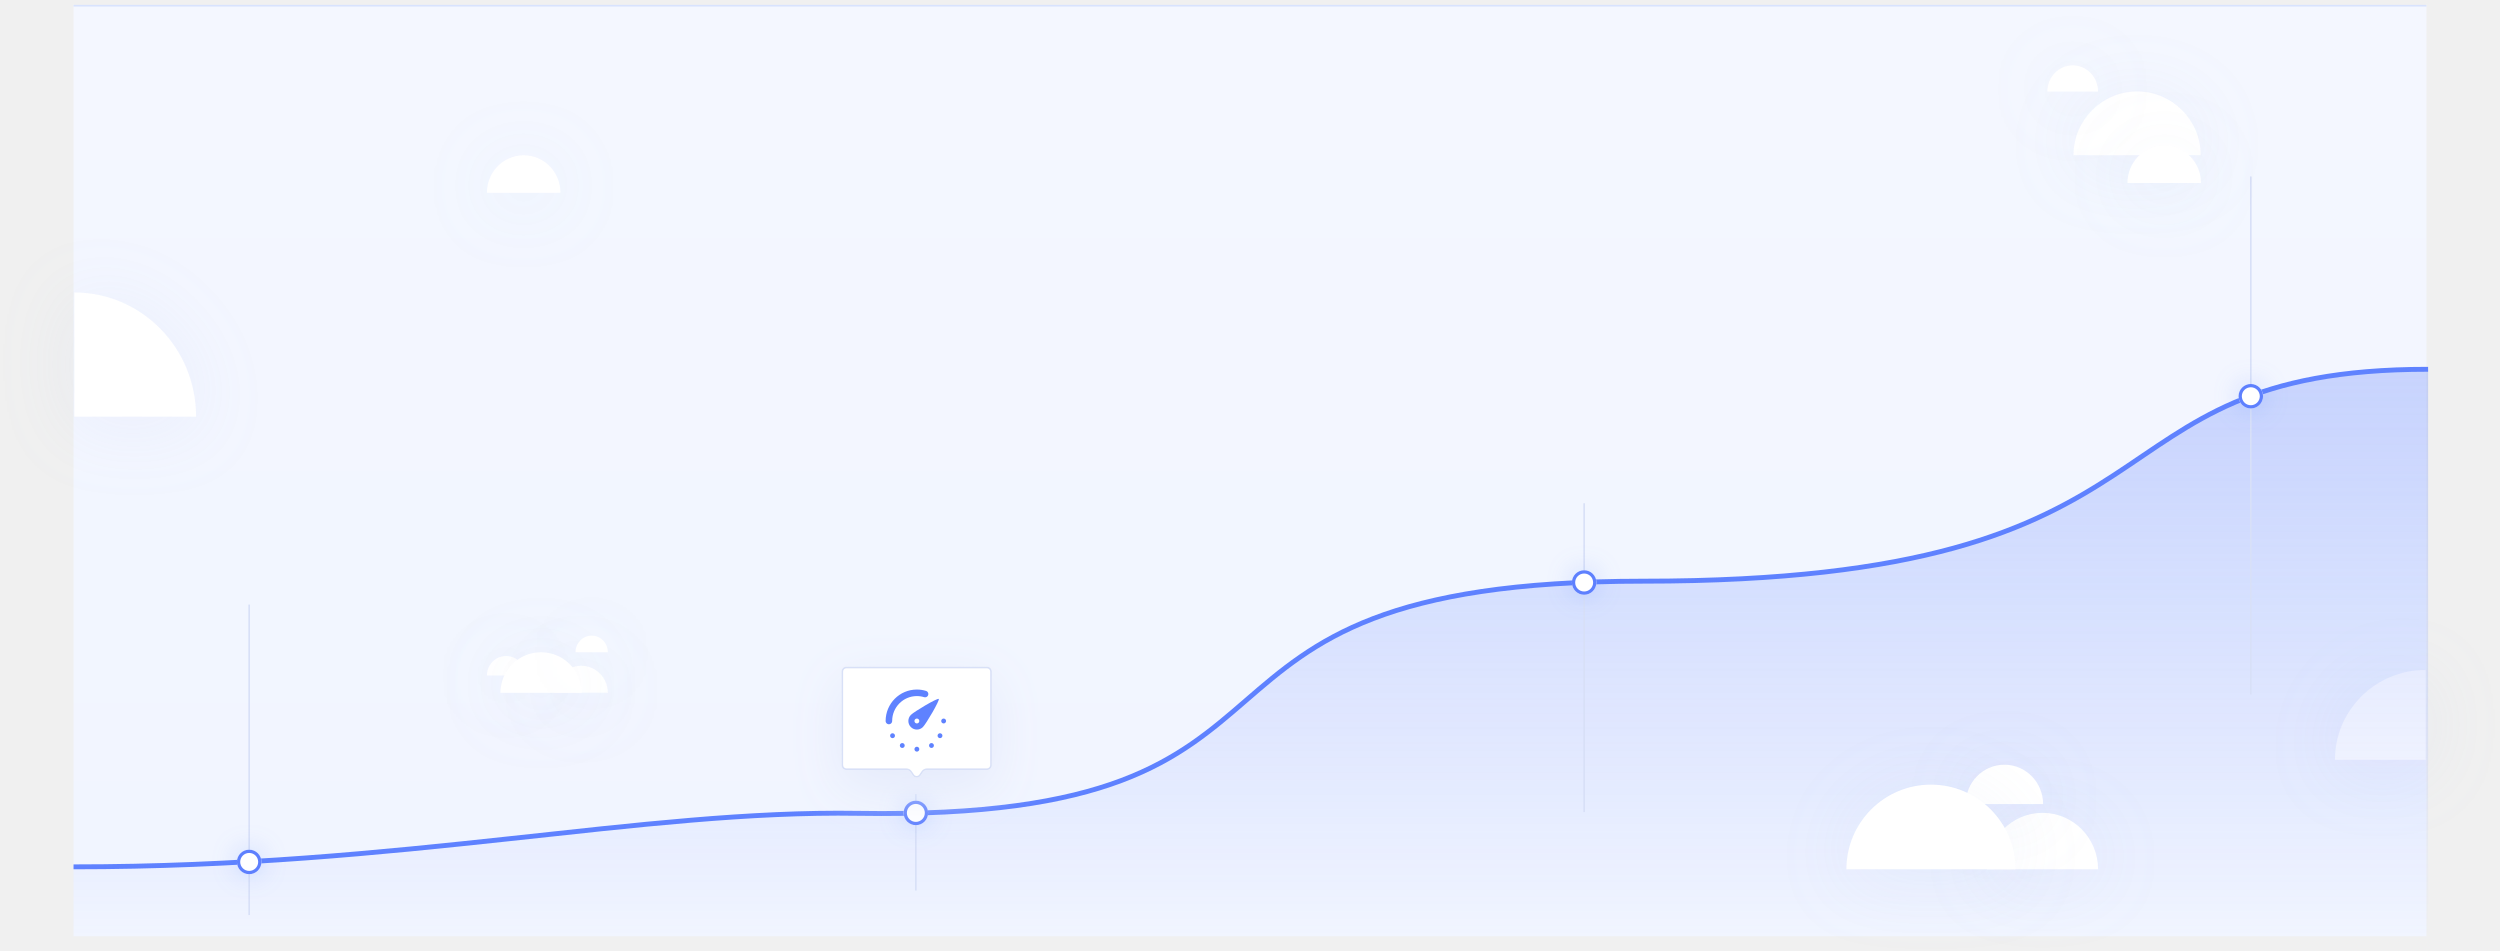
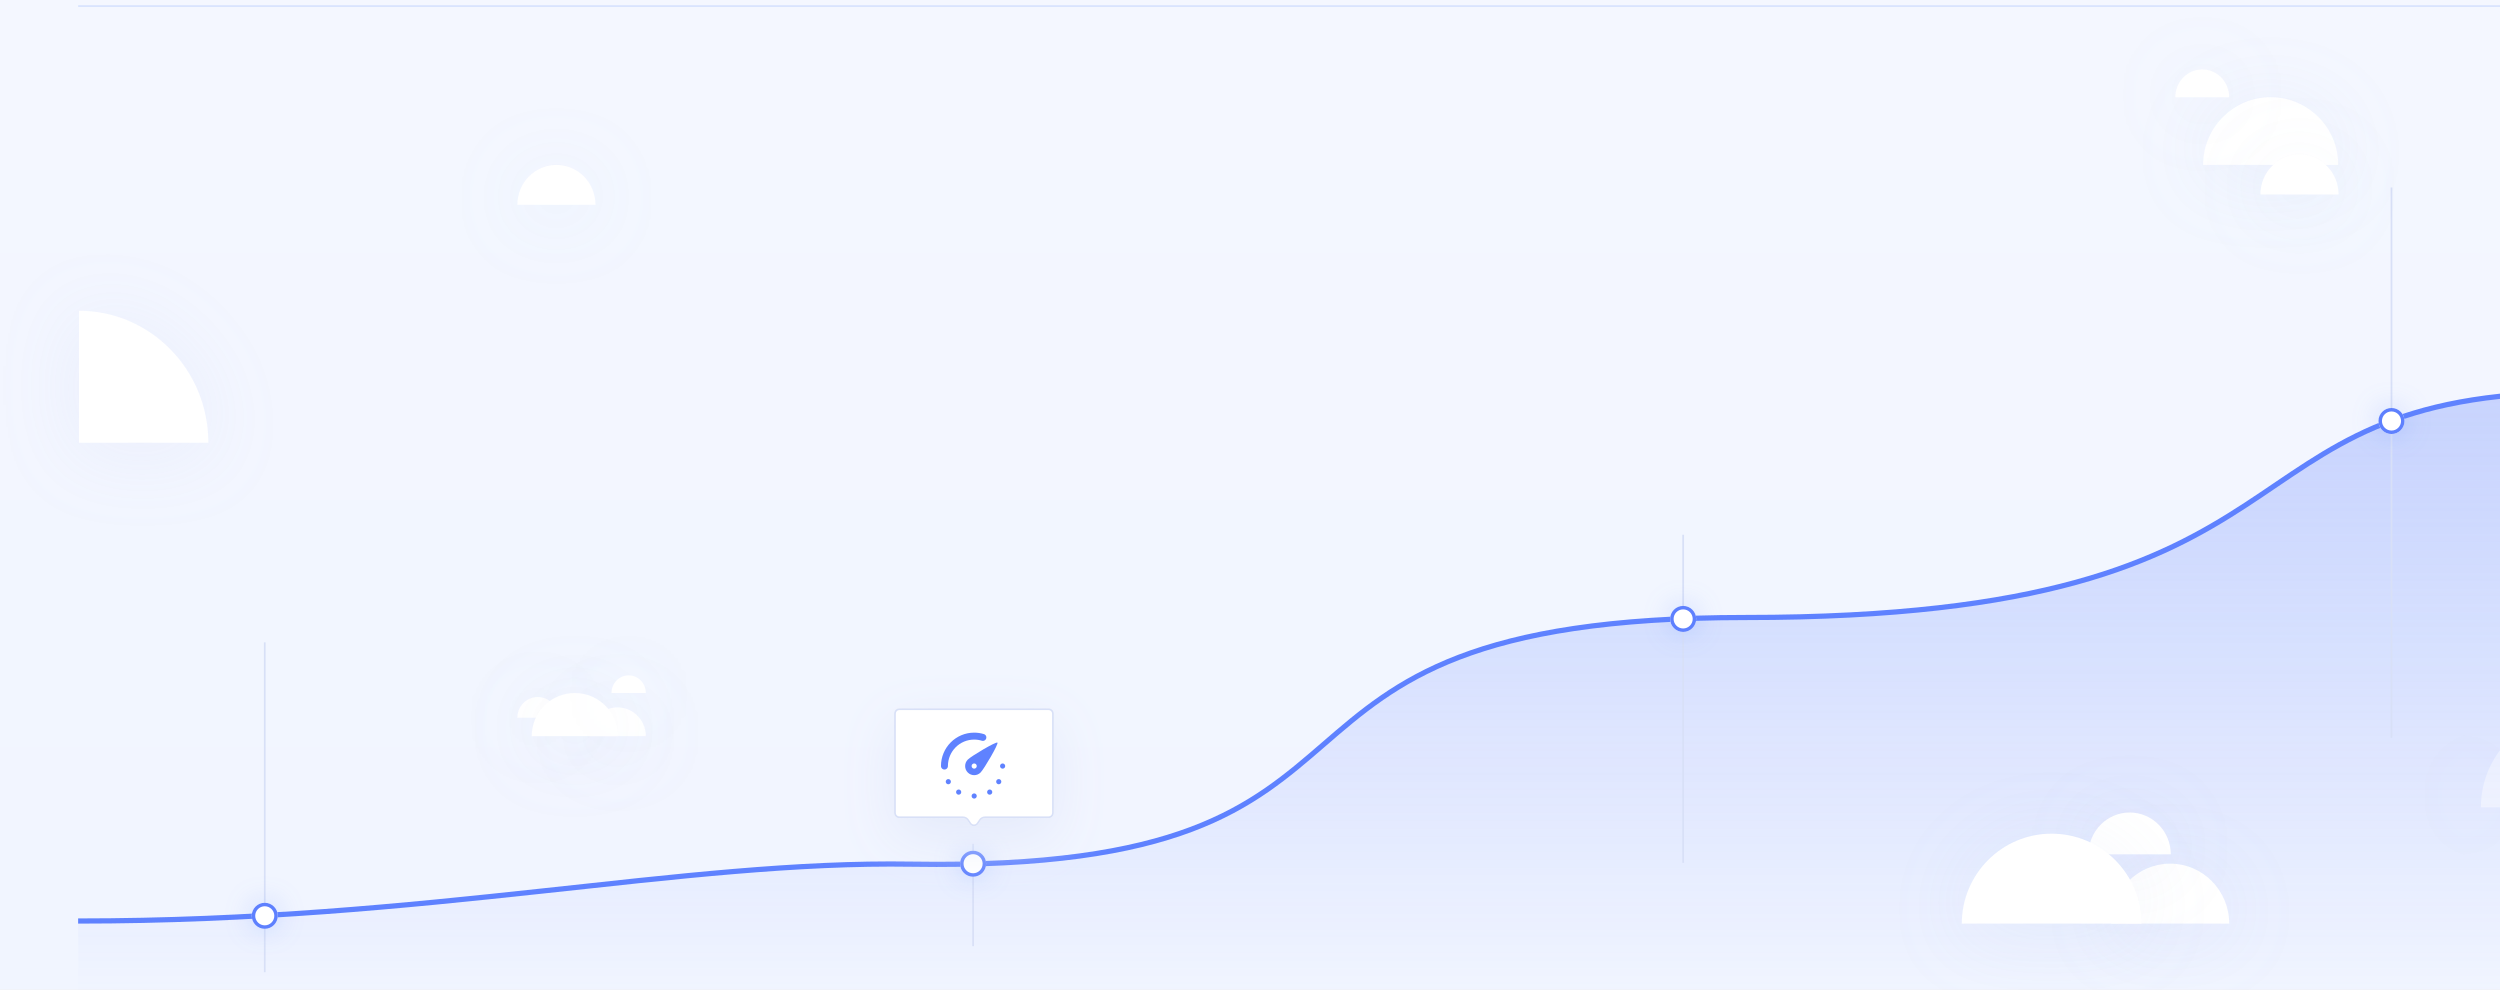
- <svg xmlns="http://www.w3.org/2000/svg" width="1530" height="582" viewBox="0 0 1530 582" fill="none">
-   <rect x="45" y="3" width="1440" height="570" fill="url(#paint0_linear_0_3)" />
-   <g filter="url(#filter0_d_0_3)">
+ <svg xmlns="http://www.w3.org/2000/svg" width="1440" height="570" viewBox="0 0 1440 570" fill="none">
+   <rect x="0" y="0" width="1440" height="570" fill="url(#paint0_linear_2_65)" />
+   <g filter="url(#filter0_d_2_65)">
    <path d="M1484.5 410C1453.85 410 1429 434.624 1429 465H1484.5V410Z" fill="white" />
  </g>
  <path d="M45 530.51C247.703 530.51 392.472 495.633 525.333 497.758C834.74 502.705 688.639 355.682 1005.67 355.682C1350.86 355.682 1268.24 226 1486 226" stroke="#5F82FF" stroke-width="3" />
-   <path d="M525.333 497.758C392.472 495.633 247.703 530.51 45 530.51V573H1486V226C1268.24 226 1350.86 355.682 1005.67 355.682C688.639 355.682 834.74 502.705 525.333 497.758Z" fill="url(#paint1_linear_0_3)" fill-opacity="0.4" />
+   <path d="M525.333 497.758C392.472 495.633 247.703 530.51 45 530.51V573H1486V226C1268.24 226 1350.86 355.682 1005.67 355.682C688.639 355.682 834.74 502.705 525.333 497.758Z" fill="url(#paint1_linear_2_65)" fill-opacity="0.4" />
  <line x1="969.5" y1="308" x2="969.5" y2="497" stroke="#D8E0F7" />
-   <g filter="url(#filter1_d_0_3)">
+   <g filter="url(#filter1_d_2_65)">
    <circle cx="969.5" cy="356.5" r="7.5" fill="white" />
    <circle cx="969.5" cy="356.5" r="6.5" stroke="#5E80FE" stroke-width="2" />
  </g>
  <line x1="1377.5" y1="108" x2="1377.5" y2="425" stroke="#D8E0F7" />
-   <g filter="url(#filter2_d_0_3)">
+   <g filter="url(#filter2_d_2_65)">
    <circle cx="1377.5" cy="242.5" r="7.5" fill="white" />
    <circle cx="1377.5" cy="242.5" r="6.5" stroke="#5E80FE" stroke-width="2" />
  </g>
  <line x1="560.5" y1="486" x2="560.5" y2="545" stroke="#D8E0F7" />
  <line x1="152.5" y1="370" x2="152.5" y2="560" stroke="#D8E0F7" />
-   <g filter="url(#filter3_d_0_3)">
+   <g filter="url(#filter3_d_2_65)">
    <circle cx="152.5" cy="527.5" r="7.5" fill="white" />
    <circle cx="152.5" cy="527.5" r="6.5" stroke="#5E80FE" stroke-width="2" />
  </g>
-   <g filter="url(#filter4_d_0_3)">
+   <g filter="url(#filter4_d_2_65)">
    <path d="M309.72 401.48C303.247 401.48 298 406.83 298 413.429H321.441C321.441 406.83 316.194 401.48 309.72 401.48Z" fill="white" />
  </g>
-   <g filter="url(#filter5_d_0_3)">
+   <g filter="url(#filter5_d_2_65)">
    <path d="M355.683 407.455C346.672 407.455 339.366 414.862 339.366 424H372C372 414.862 364.695 407.455 355.683 407.455Z" fill="white" />
  </g>
-   <g filter="url(#filter6_d_0_3)">
+   <g filter="url(#filter6_d_2_65)">
    <path d="M331.093 399.182C317.386 399.182 306.273 410.293 306.273 424H355.913C355.913 410.293 344.801 399.182 331.093 399.182Z" fill="white" />
  </g>
-   <g filter="url(#filter7_d_0_3)">
+   <g filter="url(#filter7_d_2_65)">
    <path d="M1250.01 497.459C1231.23 497.459 1216 512.924 1216 532H1284.02C1284.02 512.924 1268.79 497.459 1250.01 497.459Z" fill="white" />
  </g>
-   <g filter="url(#filter8_d_0_3)">
+   <g filter="url(#filter8_d_2_65)">
    <path d="M1226.68 468C1213.6 468 1203 478.781 1203 492.081H1250.37C1250.37 478.781 1239.76 468 1226.68 468Z" fill="white" />
  </g>
-   <g filter="url(#filter9_d_0_3)">
+   <g filter="url(#filter9_d_2_65)">
    <path d="M1181.73 480.189C1153.16 480.189 1130 503.386 1130 532H1233.47C1233.47 503.386 1210.31 480.189 1181.73 480.189Z" fill="white" />
  </g>
-   <g filter="url(#filter10_d_0_3)">
+   <g filter="url(#filter10_d_2_65)">
    <path d="M1307.91 56C1286.42 56 1269 73.461 1269 95H1346.81C1346.81 73.461 1329.39 56 1307.91 56Z" fill="white" />
  </g>
-   <g filter="url(#filter11_d_0_3)">
+   <g filter="url(#filter11_d_2_65)">
    <path d="M1324.5 89C1312.07 89 1302 99.297 1302 112H1347C1347 99.297 1336.93 89 1324.5 89Z" fill="white" />
  </g>
-   <g filter="url(#filter12_d_0_3)">
+   <g filter="url(#filter12_d_2_65)">
    <path d="M320.5 95C308.074 95 298 105.297 298 118H343C343 105.297 332.926 95 320.5 95Z" fill="white" />
  </g>
-   <g filter="url(#filter13_d_0_3)">
+   <g filter="url(#filter13_d_2_65)">
    <path d="M120 255C120 213.026 86.645 179 45.5 179V255H120Z" fill="white" />
  </g>
-   <g filter="url(#filter14_d_0_3)">
+   <g filter="url(#filter14_d_2_65)">
    <path d="M362.112 389C356.651 389 352.224 393.559 352.224 399.182H372C372 393.559 367.573 389 362.112 389Z" fill="white" />
  </g>
-   <g filter="url(#filter15_d_0_3)">
+   <g filter="url(#filter15_d_2_65)">
    <path d="M1268.5 40C1259.94 40 1253 47.163 1253 56H1284C1284 47.163 1277.06 40 1268.5 40Z" fill="white" />
  </g>
  <line x1="45" y1="3.5" x2="1485" y2="3.5" stroke="#D8E3FE" />
-   <g filter="url(#filter16_d_0_3)">
+   <g filter="url(#filter16_d_2_65)">
    <circle cx="560.5" cy="497.5" r="7.5" fill="white" />
    <circle cx="560.5" cy="497.5" r="6.5" stroke="#5E80FE" stroke-width="2" />
  </g>
-   <g filter="url(#filter17_d_0_3)">
-     <mask id="path-30-inside-1_0_3" fill="white">
+   <g filter="url(#filter17_d_2_65)">
+     <mask id="path-30-inside-1_2_65" fill="white">
      <path fill-rule="evenodd" clip-rule="evenodd" d="M607 411C607 409.343 605.657 408 604 408H518C516.343 408 515 409.343 515 411V468.26C515 469.917 516.343 471.26 518 471.26H554.669C555.665 471.26 556.596 471.754 557.154 472.579L558.515 474.591C559.705 476.35 562.295 476.35 563.485 474.591L564.846 472.579C565.404 471.754 566.335 471.26 567.331 471.26H604C605.657 471.26 607 469.917 607 468.26V411Z" />
    </mask>
    <path fill-rule="evenodd" clip-rule="evenodd" d="M607 411C607 409.343 605.657 408 604 408H518C516.343 408 515 409.343 515 411V468.26C515 469.917 516.343 471.26 518 471.26H554.669C555.665 471.26 556.596 471.754 557.154 472.579L558.515 474.591C559.705 476.35 562.295 476.35 563.485 474.591L564.846 472.579C565.404 471.754 566.335 471.26 567.331 471.26H604C605.657 471.26 607 469.917 607 468.26V411Z" fill="white" />
-     <path d="M564.846 472.579L564.017 472.019L564.846 472.579ZM558.515 474.591L559.343 474.031L558.515 474.591ZM563.485 474.591L564.313 475.151L563.485 474.591ZM518 409H604V407H518V409ZM516 468.26V411H514V468.26H516ZM554.669 470.26H518V472.26H554.669V470.26ZM559.343 474.031L557.983 472.019L556.326 473.14L557.687 475.151L559.343 474.031ZM564.017 472.019L562.657 474.031L564.313 475.151L565.674 473.14L564.017 472.019ZM604 470.26H567.331V472.26H604V470.26ZM606 411V468.26H608V411H606ZM604 472.26C606.209 472.26 608 470.469 608 468.26H606C606 469.365 605.105 470.26 604 470.26V472.26ZM565.674 473.14C566.046 472.59 566.667 472.26 567.331 472.26V470.26C566.003 470.26 564.761 470.919 564.017 472.019L565.674 473.14ZM557.687 475.151C559.273 477.497 562.727 477.497 564.313 475.151L562.657 474.031C561.863 475.204 560.136 475.204 559.343 474.031L557.687 475.151ZM554.669 472.26C555.333 472.26 555.954 472.59 556.326 473.14L557.983 472.019C557.239 470.919 555.997 470.26 554.669 470.26V472.26ZM514 468.26C514 470.469 515.791 472.26 518 472.26V470.26C516.895 470.26 516 469.365 516 468.26H514ZM604 409C605.105 409 606 409.895 606 411H608C608 408.791 606.209 407 604 407V409ZM518 407C515.791 407 514 408.791 514 411H516C516 409.895 516.895 409 518 409V407Z" fill="#D8E0F7" mask="url(#path-30-inside-1_0_3)" />
+     <path d="M564.846 472.579L564.017 472.019L564.846 472.579ZM558.515 474.591L559.343 474.031L558.515 474.591ZM563.485 474.591L564.313 475.151L563.485 474.591ZM518 409H604V407H518V409ZM516 468.26V411H514V468.26H516ZM554.669 470.26H518V472.26H554.669V470.26ZM559.343 474.031L557.983 472.019L556.326 473.14L557.687 475.151L559.343 474.031ZM564.017 472.019L562.657 474.031L564.313 475.151L565.674 473.14L564.017 472.019ZM604 470.26H567.331V472.26H604V470.26ZM606 411V468.26H608V411H606ZM604 472.26C606.209 472.26 608 470.469 608 468.26H606C606 469.365 605.105 470.26 604 470.26V472.26ZM565.674 473.14C566.046 472.59 566.667 472.26 567.331 472.26V470.26C566.003 470.26 564.761 470.919 564.017 472.019L565.674 473.14ZM557.687 475.151C559.273 477.497 562.727 477.497 564.313 475.151L562.657 474.031C561.863 475.204 560.136 475.204 559.343 474.031L557.687 475.151ZM554.669 472.26C555.333 472.26 555.954 472.59 556.326 473.14L557.983 472.019C557.239 470.919 555.997 470.26 554.669 470.26V472.26ZM514 468.26C514 470.469 515.791 472.26 518 472.26V470.26C516.895 470.26 516 469.365 516 468.26H514ZM604 409C605.105 409 606 409.895 606 411H608C608 408.791 606.209 407 604 407V409ZM518 407C515.791 407 514 408.791 514 411H516C516 409.895 516.895 409 518 409V407Z" fill="#D8E0F7" mask="url(#path-30-inside-1_2_65)" />
    <path d="M544 441.25C544 431.723 551.668 424 561.128 424C562.871 424 564.554 424.262 566.139 424.75" stroke="#5F82FF" stroke-width="4" stroke-linecap="round" stroke-linejoin="round" />
    <path fill-rule="evenodd" clip-rule="evenodd" d="M557.441 444.962C559.477 447.013 562.778 447.013 564.813 444.962C566.849 442.912 575.276 428.5 574.532 427.75C573.787 427 559.477 435.487 557.441 437.538C555.406 439.588 555.406 442.912 557.441 444.962ZM561.127 442.75C561.95 442.75 562.617 442.078 562.617 441.25C562.617 440.422 561.95 439.75 561.127 439.75C560.305 439.75 559.638 440.422 559.638 441.25C559.638 442.078 560.305 442.75 561.127 442.75Z" fill="#5F82FF" />
    <ellipse cx="546.234" cy="450.25" rx="1.489" ry="1.5" fill="#5F82FF" />
    <ellipse cx="552.191" cy="456.25" rx="1.489" ry="1.5" fill="#5F82FF" />
    <ellipse cx="561.128" cy="458.5" rx="1.489" ry="1.5" fill="#5F82FF" />
    <ellipse cx="570.064" cy="456.25" rx="1.489" ry="1.5" fill="#5F82FF" />
    <ellipse cx="575.277" cy="450.25" rx="1.489" ry="1.5" fill="#5F82FF" />
    <ellipse cx="577.511" cy="441.25" rx="1.489" ry="1.5" fill="#5F82FF" />
  </g>
  <defs>
-     <filter id="filter0_d_0_3" x="1384" y="370" width="145.5" height="145" filterUnits="userSpaceOnUse" color-interpolation-filters="sRGB">
-       <feFlood flood-opacity="0" result="BackgroundImageFix" />
-       <feColorMatrix in="SourceAlpha" type="matrix" values="0 0 0 0 0 0 0 0 0 0 0 0 0 0 0 0 0 0 127 0" result="hardAlpha" />
-       <feOffset dy="5" />
-       <feGaussianBlur stdDeviation="22.5" />
-       <feColorMatrix type="matrix" values="0 0 0 0 0.594 0 0 0 0 0.684 0 0 0 0 0.889 0 0 0 0.1 0" />
-       <feBlend mode="normal" in2="BackgroundImageFix" result="effect1_dropShadow_0_3" />
-       <feBlend mode="normal" in="SourceGraphic" in2="effect1_dropShadow_0_3" result="shape" />
-     </filter>
-     <filter id="filter1_d_0_3" x="947" y="334" width="45" height="45" filterUnits="userSpaceOnUse" color-interpolation-filters="sRGB">
-       <feFlood flood-opacity="0" result="BackgroundImageFix" />
-       <feColorMatrix in="SourceAlpha" type="matrix" values="0 0 0 0 0 0 0 0 0 0 0 0 0 0 0 0 0 0 127 0" result="hardAlpha" />
-       <feOffset />
-       <feGaussianBlur stdDeviation="7.5" />
-       <feColorMatrix type="matrix" values="0 0 0 0 0.323 0 0 0 0 0.513 0 0 0 0 1 0 0 0 0.25 0" />
-       <feBlend mode="normal" in2="BackgroundImageFix" result="effect1_dropShadow_0_3" />
-       <feBlend mode="normal" in="SourceGraphic" in2="effect1_dropShadow_0_3" result="shape" />
-     </filter>
-     <filter id="filter2_d_0_3" x="1355" y="220" width="45" height="45" filterUnits="userSpaceOnUse" color-interpolation-filters="sRGB">
-       <feFlood flood-opacity="0" result="BackgroundImageFix" />
-       <feColorMatrix in="SourceAlpha" type="matrix" values="0 0 0 0 0 0 0 0 0 0 0 0 0 0 0 0 0 0 127 0" result="hardAlpha" />
-       <feOffset />
-       <feGaussianBlur stdDeviation="7.5" />
-       <feColorMatrix type="matrix" values="0 0 0 0 0.323 0 0 0 0 0.513 0 0 0 0 1 0 0 0 0.25 0" />
-       <feBlend mode="normal" in2="BackgroundImageFix" result="effect1_dropShadow_0_3" />
-       <feBlend mode="normal" in="SourceGraphic" in2="effect1_dropShadow_0_3" result="shape" />
-     </filter>
-     <filter id="filter3_d_0_3" x="130" y="505" width="45" height="45" filterUnits="userSpaceOnUse" color-interpolation-filters="sRGB">
-       <feFlood flood-opacity="0" result="BackgroundImageFix" />
-       <feColorMatrix in="SourceAlpha" type="matrix" values="0 0 0 0 0 0 0 0 0 0 0 0 0 0 0 0 0 0 127 0" result="hardAlpha" />
-       <feOffset />
-       <feGaussianBlur stdDeviation="7.5" />
-       <feColorMatrix type="matrix" values="0 0 0 0 0.323 0 0 0 0 0.513 0 0 0 0 1 0 0 0 0.25 0" />
-       <feBlend mode="normal" in2="BackgroundImageFix" result="effect1_dropShadow_0_3" />
-       <feBlend mode="normal" in="SourceGraphic" in2="effect1_dropShadow_0_3" result="shape" />
-     </filter>
-     <filter id="filter4_d_0_3" x="253" y="361.48" width="113.441" height="101.949" filterUnits="userSpaceOnUse" color-interpolation-filters="sRGB">
-       <feFlood flood-opacity="0" result="BackgroundImageFix" />
-       <feColorMatrix in="SourceAlpha" type="matrix" values="0 0 0 0 0 0 0 0 0 0 0 0 0 0 0 0 0 0 127 0" result="hardAlpha" />
-       <feOffset dy="5" />
-       <feGaussianBlur stdDeviation="22.5" />
-       <feColorMatrix type="matrix" values="0 0 0 0 0.594 0 0 0 0 0.684 0 0 0 0 0.889 0 0 0 0.1 0" />
-       <feBlend mode="normal" in2="BackgroundImageFix" result="effect1_dropShadow_0_3" />
-       <feBlend mode="normal" in="SourceGraphic" in2="effect1_dropShadow_0_3" result="shape" />
-     </filter>
-     <filter id="filter5_d_0_3" x="294.366" y="367.455" width="122.634" height="106.545" filterUnits="userSpaceOnUse" color-interpolation-filters="sRGB">
-       <feFlood flood-opacity="0" result="BackgroundImageFix" />
-       <feColorMatrix in="SourceAlpha" type="matrix" values="0 0 0 0 0 0 0 0 0 0 0 0 0 0 0 0 0 0 127 0" result="hardAlpha" />
-       <feOffset dy="5" />
-       <feGaussianBlur stdDeviation="22.5" />
-       <feColorMatrix type="matrix" values="0 0 0 0 0.594 0 0 0 0 0.684 0 0 0 0 0.889 0 0 0 0.1 0" />
-       <feBlend mode="normal" in2="BackgroundImageFix" result="effect1_dropShadow_0_3" />
-       <feBlend mode="normal" in="SourceGraphic" in2="effect1_dropShadow_0_3" result="shape" />
-     </filter>
-     <filter id="filter6_d_0_3" x="261.273" y="359.182" width="139.64" height="114.818" filterUnits="userSpaceOnUse" color-interpolation-filters="sRGB">
-       <feFlood flood-opacity="0" result="BackgroundImageFix" />
-       <feColorMatrix in="SourceAlpha" type="matrix" values="0 0 0 0 0 0 0 0 0 0 0 0 0 0 0 0 0 0 127 0" result="hardAlpha" />
-       <feOffset dy="5" />
-       <feGaussianBlur stdDeviation="22.5" />
-       <feColorMatrix type="matrix" values="0 0 0 0 0.594 0 0 0 0 0.684 0 0 0 0 0.889 0 0 0 0.1 0" />
-       <feBlend mode="normal" in2="BackgroundImageFix" result="effect1_dropShadow_0_3" />
-       <feBlend mode="normal" in="SourceGraphic" in2="effect1_dropShadow_0_3" result="shape" />
-     </filter>
-     <filter id="filter7_d_0_3" x="1171" y="457.459" width="158.021" height="124.541" filterUnits="userSpaceOnUse" color-interpolation-filters="sRGB">
-       <feFlood flood-opacity="0" result="BackgroundImageFix" />
-       <feColorMatrix in="SourceAlpha" type="matrix" values="0 0 0 0 0 0 0 0 0 0 0 0 0 0 0 0 0 0 127 0" result="hardAlpha" />
-       <feOffset dy="5" />
-       <feGaussianBlur stdDeviation="22.5" />
-       <feColorMatrix type="matrix" values="0 0 0 0 0.594 0 0 0 0 0.684 0 0 0 0 0.889 0 0 0 0.1 0" />
-       <feBlend mode="normal" in2="BackgroundImageFix" result="effect1_dropShadow_0_3" />
-       <feBlend mode="normal" in="SourceGraphic" in2="effect1_dropShadow_0_3" result="shape" />
-     </filter>
-     <filter id="filter8_d_0_3" x="1158" y="428" width="137.367" height="114.081" filterUnits="userSpaceOnUse" color-interpolation-filters="sRGB">
-       <feFlood flood-opacity="0" result="BackgroundImageFix" />
-       <feColorMatrix in="SourceAlpha" type="matrix" values="0 0 0 0 0 0 0 0 0 0 0 0 0 0 0 0 0 0 127 0" result="hardAlpha" />
-       <feOffset dy="5" />
-       <feGaussianBlur stdDeviation="22.5" />
-       <feColorMatrix type="matrix" values="0 0 0 0 0.594 0 0 0 0 0.684 0 0 0 0 0.889 0 0 0 0.1 0" />
-       <feBlend mode="normal" in2="BackgroundImageFix" result="effect1_dropShadow_0_3" />
-       <feBlend mode="normal" in="SourceGraphic" in2="effect1_dropShadow_0_3" result="shape" />
-     </filter>
-     <filter id="filter9_d_0_3" x="1085" y="440.189" width="193.469" height="141.811" filterUnits="userSpaceOnUse" color-interpolation-filters="sRGB">
-       <feFlood flood-opacity="0" result="BackgroundImageFix" />
-       <feColorMatrix in="SourceAlpha" type="matrix" values="0 0 0 0 0 0 0 0 0 0 0 0 0 0 0 0 0 0 127 0" result="hardAlpha" />
-       <feOffset dy="5" />
-       <feGaussianBlur stdDeviation="22.5" />
-       <feColorMatrix type="matrix" values="0 0 0 0 0.594 0 0 0 0 0.684 0 0 0 0 0.889 0 0 0 0.1 0" />
-       <feBlend mode="normal" in2="BackgroundImageFix" result="effect1_dropShadow_0_3" />
-       <feBlend mode="normal" in="SourceGraphic" in2="effect1_dropShadow_0_3" result="shape" />
-     </filter>
-     <filter id="filter10_d_0_3" x="1224" y="16" width="167.814" height="129" filterUnits="userSpaceOnUse" color-interpolation-filters="sRGB">
-       <feFlood flood-opacity="0" result="BackgroundImageFix" />
-       <feColorMatrix in="SourceAlpha" type="matrix" values="0 0 0 0 0 0 0 0 0 0 0 0 0 0 0 0 0 0 127 0" result="hardAlpha" />
-       <feOffset dy="5" />
-       <feGaussianBlur stdDeviation="22.5" />
-       <feColorMatrix type="matrix" values="0 0 0 0 0.594 0 0 0 0 0.684 0 0 0 0 0.889 0 0 0 0.1 0" />
-       <feBlend mode="normal" in2="BackgroundImageFix" result="effect1_dropShadow_0_3" />
-       <feBlend mode="normal" in="SourceGraphic" in2="effect1_dropShadow_0_3" result="shape" />
-     </filter>
-     <filter id="filter11_d_0_3" x="1257" y="49" width="135" height="113" filterUnits="userSpaceOnUse" color-interpolation-filters="sRGB">
-       <feFlood flood-opacity="0" result="BackgroundImageFix" />
-       <feColorMatrix in="SourceAlpha" type="matrix" values="0 0 0 0 0 0 0 0 0 0 0 0 0 0 0 0 0 0 127 0" result="hardAlpha" />
-       <feOffset dy="5" />
-       <feGaussianBlur stdDeviation="22.5" />
-       <feColorMatrix type="matrix" values="0 0 0 0 0.594 0 0 0 0 0.684 0 0 0 0 0.889 0 0 0 0.1 0" />
-       <feBlend mode="normal" in2="BackgroundImageFix" result="effect1_dropShadow_0_3" />
-       <feBlend mode="normal" in="SourceGraphic" in2="effect1_dropShadow_0_3" result="shape" />
-     </filter>
-     <filter id="filter12_d_0_3" x="253" y="55" width="135" height="113" filterUnits="userSpaceOnUse" color-interpolation-filters="sRGB">
-       <feFlood flood-opacity="0" result="BackgroundImageFix" />
-       <feColorMatrix in="SourceAlpha" type="matrix" values="0 0 0 0 0 0 0 0 0 0 0 0 0 0 0 0 0 0 127 0" result="hardAlpha" />
-       <feOffset dy="5" />
-       <feGaussianBlur stdDeviation="22.5" />
-       <feColorMatrix type="matrix" values="0 0 0 0 0.594 0 0 0 0 0.684 0 0 0 0 0.889 0 0 0 0.1 0" />
-       <feBlend mode="normal" in2="BackgroundImageFix" result="effect1_dropShadow_0_3" />
-       <feBlend mode="normal" in="SourceGraphic" in2="effect1_dropShadow_0_3" result="shape" />
-     </filter>
-     <filter id="filter13_d_0_3" x="0.5" y="139" width="164.5" height="166" filterUnits="userSpaceOnUse" color-interpolation-filters="sRGB">
-       <feFlood flood-opacity="0" result="BackgroundImageFix" />
-       <feColorMatrix in="SourceAlpha" type="matrix" values="0 0 0 0 0 0 0 0 0 0 0 0 0 0 0 0 0 0 127 0" result="hardAlpha" />
-       <feOffset dy="5" />
-       <feGaussianBlur stdDeviation="22.5" />
-       <feColorMatrix type="matrix" values="0 0 0 0 0.594 0 0 0 0 0.684 0 0 0 0 0.889 0 0 0 0.1 0" />
-       <feBlend mode="normal" in2="BackgroundImageFix" result="effect1_dropShadow_0_3" />
-       <feBlend mode="normal" in="SourceGraphic" in2="effect1_dropShadow_0_3" result="shape" />
-     </filter>
-     <filter id="filter14_d_0_3" x="307.224" y="349" width="109.776" height="100.182" filterUnits="userSpaceOnUse" color-interpolation-filters="sRGB">
-       <feFlood flood-opacity="0" result="BackgroundImageFix" />
-       <feColorMatrix in="SourceAlpha" type="matrix" values="0 0 0 0 0 0 0 0 0 0 0 0 0 0 0 0 0 0 127 0" result="hardAlpha" />
-       <feOffset dy="5" />
-       <feGaussianBlur stdDeviation="22.5" />
-       <feColorMatrix type="matrix" values="0 0 0 0 0.594 0 0 0 0 0.684 0 0 0 0 0.889 0 0 0 0.1 0" />
-       <feBlend mode="normal" in2="BackgroundImageFix" result="effect1_dropShadow_0_3" />
-       <feBlend mode="normal" in="SourceGraphic" in2="effect1_dropShadow_0_3" result="shape" />
-     </filter>
-     <filter id="filter15_d_0_3" x="1208" y="0" width="121" height="106" filterUnits="userSpaceOnUse" color-interpolation-filters="sRGB">
-       <feFlood flood-opacity="0" result="BackgroundImageFix" />
-       <feColorMatrix in="SourceAlpha" type="matrix" values="0 0 0 0 0 0 0 0 0 0 0 0 0 0 0 0 0 0 127 0" result="hardAlpha" />
-       <feOffset dy="5" />
-       <feGaussianBlur stdDeviation="22.5" />
-       <feColorMatrix type="matrix" values="0 0 0 0 0.594 0 0 0 0 0.684 0 0 0 0 0.889 0 0 0 0.1 0" />
-       <feBlend mode="normal" in2="BackgroundImageFix" result="effect1_dropShadow_0_3" />
-       <feBlend mode="normal" in="SourceGraphic" in2="effect1_dropShadow_0_3" result="shape" />
-     </filter>
-     <filter id="filter16_d_0_3" x="538" y="475" width="45" height="45" filterUnits="userSpaceOnUse" color-interpolation-filters="sRGB">
-       <feFlood flood-opacity="0" result="BackgroundImageFix" />
-       <feColorMatrix in="SourceAlpha" type="matrix" values="0 0 0 0 0 0 0 0 0 0 0 0 0 0 0 0 0 0 127 0" result="hardAlpha" />
-       <feOffset />
-       <feGaussianBlur stdDeviation="7.5" />
-       <feColorMatrix type="matrix" values="0 0 0 0 0.323 0 0 0 0 0.513 0 0 0 0 1 0 0 0 0.25 0" />
-       <feBlend mode="normal" in2="BackgroundImageFix" result="effect1_dropShadow_0_3" />
-       <feBlend mode="normal" in="SourceGraphic" in2="effect1_dropShadow_0_3" result="shape" />
-     </filter>
-     <filter id="filter17_d_0_3" x="485" y="388" width="152" height="127.911" filterUnits="userSpaceOnUse" color-interpolation-filters="sRGB">
+     <filter id="filter0_d_2_65" x="1384" y="370" width="145.5" height="145" filterUnits="userSpaceOnUse" color-interpolation-filters="sRGB">
+       <feFlood flood-opacity="0" result="BackgroundImageFix" />
+       <feColorMatrix in="SourceAlpha" type="matrix" values="0 0 0 0 0 0 0 0 0 0 0 0 0 0 0 0 0 0 127 0" result="hardAlpha" />
+       <feOffset dy="5" />
+       <feGaussianBlur stdDeviation="22.5" />
+       <feColorMatrix type="matrix" values="0 0 0 0 0.594 0 0 0 0 0.684 0 0 0 0 0.889 0 0 0 0.1 0" />
+       <feBlend mode="normal" in2="BackgroundImageFix" result="effect1_dropShadow_2_65" />
+       <feBlend mode="normal" in="SourceGraphic" in2="effect1_dropShadow_2_65" result="shape" />
+     </filter>
+     <filter id="filter1_d_2_65" x="947" y="334" width="45" height="45" filterUnits="userSpaceOnUse" color-interpolation-filters="sRGB">
+       <feFlood flood-opacity="0" result="BackgroundImageFix" />
+       <feColorMatrix in="SourceAlpha" type="matrix" values="0 0 0 0 0 0 0 0 0 0 0 0 0 0 0 0 0 0 127 0" result="hardAlpha" />
+       <feOffset />
+       <feGaussianBlur stdDeviation="7.5" />
+       <feColorMatrix type="matrix" values="0 0 0 0 0.323 0 0 0 0 0.513 0 0 0 0 1 0 0 0 0.25 0" />
+       <feBlend mode="normal" in2="BackgroundImageFix" result="effect1_dropShadow_2_65" />
+       <feBlend mode="normal" in="SourceGraphic" in2="effect1_dropShadow_2_65" result="shape" />
+     </filter>
+     <filter id="filter2_d_2_65" x="1355" y="220" width="45" height="45" filterUnits="userSpaceOnUse" color-interpolation-filters="sRGB">
+       <feFlood flood-opacity="0" result="BackgroundImageFix" />
+       <feColorMatrix in="SourceAlpha" type="matrix" values="0 0 0 0 0 0 0 0 0 0 0 0 0 0 0 0 0 0 127 0" result="hardAlpha" />
+       <feOffset />
+       <feGaussianBlur stdDeviation="7.5" />
+       <feColorMatrix type="matrix" values="0 0 0 0 0.323 0 0 0 0 0.513 0 0 0 0 1 0 0 0 0.25 0" />
+       <feBlend mode="normal" in2="BackgroundImageFix" result="effect1_dropShadow_2_65" />
+       <feBlend mode="normal" in="SourceGraphic" in2="effect1_dropShadow_2_65" result="shape" />
+     </filter>
+     <filter id="filter3_d_2_65" x="130" y="505" width="45" height="45" filterUnits="userSpaceOnUse" color-interpolation-filters="sRGB">
+       <feFlood flood-opacity="0" result="BackgroundImageFix" />
+       <feColorMatrix in="SourceAlpha" type="matrix" values="0 0 0 0 0 0 0 0 0 0 0 0 0 0 0 0 0 0 127 0" result="hardAlpha" />
+       <feOffset />
+       <feGaussianBlur stdDeviation="7.5" />
+       <feColorMatrix type="matrix" values="0 0 0 0 0.323 0 0 0 0 0.513 0 0 0 0 1 0 0 0 0.25 0" />
+       <feBlend mode="normal" in2="BackgroundImageFix" result="effect1_dropShadow_2_65" />
+       <feBlend mode="normal" in="SourceGraphic" in2="effect1_dropShadow_2_65" result="shape" />
+     </filter>
+     <filter id="filter4_d_2_65" x="253" y="361.48" width="113.441" height="101.949" filterUnits="userSpaceOnUse" color-interpolation-filters="sRGB">
+       <feFlood flood-opacity="0" result="BackgroundImageFix" />
+       <feColorMatrix in="SourceAlpha" type="matrix" values="0 0 0 0 0 0 0 0 0 0 0 0 0 0 0 0 0 0 127 0" result="hardAlpha" />
+       <feOffset dy="5" />
+       <feGaussianBlur stdDeviation="22.5" />
+       <feColorMatrix type="matrix" values="0 0 0 0 0.594 0 0 0 0 0.684 0 0 0 0 0.889 0 0 0 0.1 0" />
+       <feBlend mode="normal" in2="BackgroundImageFix" result="effect1_dropShadow_2_65" />
+       <feBlend mode="normal" in="SourceGraphic" in2="effect1_dropShadow_2_65" result="shape" />
+     </filter>
+     <filter id="filter5_d_2_65" x="294.366" y="367.455" width="122.634" height="106.545" filterUnits="userSpaceOnUse" color-interpolation-filters="sRGB">
+       <feFlood flood-opacity="0" result="BackgroundImageFix" />
+       <feColorMatrix in="SourceAlpha" type="matrix" values="0 0 0 0 0 0 0 0 0 0 0 0 0 0 0 0 0 0 127 0" result="hardAlpha" />
+       <feOffset dy="5" />
+       <feGaussianBlur stdDeviation="22.5" />
+       <feColorMatrix type="matrix" values="0 0 0 0 0.594 0 0 0 0 0.684 0 0 0 0 0.889 0 0 0 0.1 0" />
+       <feBlend mode="normal" in2="BackgroundImageFix" result="effect1_dropShadow_2_65" />
+       <feBlend mode="normal" in="SourceGraphic" in2="effect1_dropShadow_2_65" result="shape" />
+     </filter>
+     <filter id="filter6_d_2_65" x="261.273" y="359.182" width="139.64" height="114.818" filterUnits="userSpaceOnUse" color-interpolation-filters="sRGB">
+       <feFlood flood-opacity="0" result="BackgroundImageFix" />
+       <feColorMatrix in="SourceAlpha" type="matrix" values="0 0 0 0 0 0 0 0 0 0 0 0 0 0 0 0 0 0 127 0" result="hardAlpha" />
+       <feOffset dy="5" />
+       <feGaussianBlur stdDeviation="22.5" />
+       <feColorMatrix type="matrix" values="0 0 0 0 0.594 0 0 0 0 0.684 0 0 0 0 0.889 0 0 0 0.1 0" />
+       <feBlend mode="normal" in2="BackgroundImageFix" result="effect1_dropShadow_2_65" />
+       <feBlend mode="normal" in="SourceGraphic" in2="effect1_dropShadow_2_65" result="shape" />
+     </filter>
+     <filter id="filter7_d_2_65" x="1171" y="457.459" width="158.021" height="124.541" filterUnits="userSpaceOnUse" color-interpolation-filters="sRGB">
+       <feFlood flood-opacity="0" result="BackgroundImageFix" />
+       <feColorMatrix in="SourceAlpha" type="matrix" values="0 0 0 0 0 0 0 0 0 0 0 0 0 0 0 0 0 0 127 0" result="hardAlpha" />
+       <feOffset dy="5" />
+       <feGaussianBlur stdDeviation="22.5" />
+       <feColorMatrix type="matrix" values="0 0 0 0 0.594 0 0 0 0 0.684 0 0 0 0 0.889 0 0 0 0.1 0" />
+       <feBlend mode="normal" in2="BackgroundImageFix" result="effect1_dropShadow_2_65" />
+       <feBlend mode="normal" in="SourceGraphic" in2="effect1_dropShadow_2_65" result="shape" />
+     </filter>
+     <filter id="filter8_d_2_65" x="1158" y="428" width="137.367" height="114.081" filterUnits="userSpaceOnUse" color-interpolation-filters="sRGB">
+       <feFlood flood-opacity="0" result="BackgroundImageFix" />
+       <feColorMatrix in="SourceAlpha" type="matrix" values="0 0 0 0 0 0 0 0 0 0 0 0 0 0 0 0 0 0 127 0" result="hardAlpha" />
+       <feOffset dy="5" />
+       <feGaussianBlur stdDeviation="22.5" />
+       <feColorMatrix type="matrix" values="0 0 0 0 0.594 0 0 0 0 0.684 0 0 0 0 0.889 0 0 0 0.1 0" />
+       <feBlend mode="normal" in2="BackgroundImageFix" result="effect1_dropShadow_2_65" />
+       <feBlend mode="normal" in="SourceGraphic" in2="effect1_dropShadow_2_65" result="shape" />
+     </filter>
+     <filter id="filter9_d_2_65" x="1085" y="440.189" width="193.469" height="141.811" filterUnits="userSpaceOnUse" color-interpolation-filters="sRGB">
+       <feFlood flood-opacity="0" result="BackgroundImageFix" />
+       <feColorMatrix in="SourceAlpha" type="matrix" values="0 0 0 0 0 0 0 0 0 0 0 0 0 0 0 0 0 0 127 0" result="hardAlpha" />
+       <feOffset dy="5" />
+       <feGaussianBlur stdDeviation="22.5" />
+       <feColorMatrix type="matrix" values="0 0 0 0 0.594 0 0 0 0 0.684 0 0 0 0 0.889 0 0 0 0.1 0" />
+       <feBlend mode="normal" in2="BackgroundImageFix" result="effect1_dropShadow_2_65" />
+       <feBlend mode="normal" in="SourceGraphic" in2="effect1_dropShadow_2_65" result="shape" />
+     </filter>
+     <filter id="filter10_d_2_65" x="1224" y="16" width="167.814" height="129" filterUnits="userSpaceOnUse" color-interpolation-filters="sRGB">
+       <feFlood flood-opacity="0" result="BackgroundImageFix" />
+       <feColorMatrix in="SourceAlpha" type="matrix" values="0 0 0 0 0 0 0 0 0 0 0 0 0 0 0 0 0 0 127 0" result="hardAlpha" />
+       <feOffset dy="5" />
+       <feGaussianBlur stdDeviation="22.5" />
+       <feColorMatrix type="matrix" values="0 0 0 0 0.594 0 0 0 0 0.684 0 0 0 0 0.889 0 0 0 0.1 0" />
+       <feBlend mode="normal" in2="BackgroundImageFix" result="effect1_dropShadow_2_65" />
+       <feBlend mode="normal" in="SourceGraphic" in2="effect1_dropShadow_2_65" result="shape" />
+     </filter>
+     <filter id="filter11_d_2_65" x="1257" y="49" width="135" height="113" filterUnits="userSpaceOnUse" color-interpolation-filters="sRGB">
+       <feFlood flood-opacity="0" result="BackgroundImageFix" />
+       <feColorMatrix in="SourceAlpha" type="matrix" values="0 0 0 0 0 0 0 0 0 0 0 0 0 0 0 0 0 0 127 0" result="hardAlpha" />
+       <feOffset dy="5" />
+       <feGaussianBlur stdDeviation="22.5" />
+       <feColorMatrix type="matrix" values="0 0 0 0 0.594 0 0 0 0 0.684 0 0 0 0 0.889 0 0 0 0.1 0" />
+       <feBlend mode="normal" in2="BackgroundImageFix" result="effect1_dropShadow_2_65" />
+       <feBlend mode="normal" in="SourceGraphic" in2="effect1_dropShadow_2_65" result="shape" />
+     </filter>
+     <filter id="filter12_d_2_65" x="253" y="55" width="135" height="113" filterUnits="userSpaceOnUse" color-interpolation-filters="sRGB">
+       <feFlood flood-opacity="0" result="BackgroundImageFix" />
+       <feColorMatrix in="SourceAlpha" type="matrix" values="0 0 0 0 0 0 0 0 0 0 0 0 0 0 0 0 0 0 127 0" result="hardAlpha" />
+       <feOffset dy="5" />
+       <feGaussianBlur stdDeviation="22.5" />
+       <feColorMatrix type="matrix" values="0 0 0 0 0.594 0 0 0 0 0.684 0 0 0 0 0.889 0 0 0 0.1 0" />
+       <feBlend mode="normal" in2="BackgroundImageFix" result="effect1_dropShadow_2_65" />
+       <feBlend mode="normal" in="SourceGraphic" in2="effect1_dropShadow_2_65" result="shape" />
+     </filter>
+     <filter id="filter13_d_2_65" x="0.5" y="139" width="164.5" height="166" filterUnits="userSpaceOnUse" color-interpolation-filters="sRGB">
+       <feFlood flood-opacity="0" result="BackgroundImageFix" />
+       <feColorMatrix in="SourceAlpha" type="matrix" values="0 0 0 0 0 0 0 0 0 0 0 0 0 0 0 0 0 0 127 0" result="hardAlpha" />
+       <feOffset dy="5" />
+       <feGaussianBlur stdDeviation="22.5" />
+       <feColorMatrix type="matrix" values="0 0 0 0 0.594 0 0 0 0 0.684 0 0 0 0 0.889 0 0 0 0.1 0" />
+       <feBlend mode="normal" in2="BackgroundImageFix" result="effect1_dropShadow_2_65" />
+       <feBlend mode="normal" in="SourceGraphic" in2="effect1_dropShadow_2_65" result="shape" />
+     </filter>
+     <filter id="filter14_d_2_65" x="307.224" y="349" width="109.776" height="100.182" filterUnits="userSpaceOnUse" color-interpolation-filters="sRGB">
+       <feFlood flood-opacity="0" result="BackgroundImageFix" />
+       <feColorMatrix in="SourceAlpha" type="matrix" values="0 0 0 0 0 0 0 0 0 0 0 0 0 0 0 0 0 0 127 0" result="hardAlpha" />
+       <feOffset dy="5" />
+       <feGaussianBlur stdDeviation="22.5" />
+       <feColorMatrix type="matrix" values="0 0 0 0 0.594 0 0 0 0 0.684 0 0 0 0 0.889 0 0 0 0.1 0" />
+       <feBlend mode="normal" in2="BackgroundImageFix" result="effect1_dropShadow_2_65" />
+       <feBlend mode="normal" in="SourceGraphic" in2="effect1_dropShadow_2_65" result="shape" />
+     </filter>
+     <filter id="filter15_d_2_65" x="1208" y="0" width="121" height="106" filterUnits="userSpaceOnUse" color-interpolation-filters="sRGB">
+       <feFlood flood-opacity="0" result="BackgroundImageFix" />
+       <feColorMatrix in="SourceAlpha" type="matrix" values="0 0 0 0 0 0 0 0 0 0 0 0 0 0 0 0 0 0 127 0" result="hardAlpha" />
+       <feOffset dy="5" />
+       <feGaussianBlur stdDeviation="22.5" />
+       <feColorMatrix type="matrix" values="0 0 0 0 0.594 0 0 0 0 0.684 0 0 0 0 0.889 0 0 0 0.1 0" />
+       <feBlend mode="normal" in2="BackgroundImageFix" result="effect1_dropShadow_2_65" />
+       <feBlend mode="normal" in="SourceGraphic" in2="effect1_dropShadow_2_65" result="shape" />
+     </filter>
+     <filter id="filter16_d_2_65" x="538" y="475" width="45" height="45" filterUnits="userSpaceOnUse" color-interpolation-filters="sRGB">
+       <feFlood flood-opacity="0" result="BackgroundImageFix" />
+       <feColorMatrix in="SourceAlpha" type="matrix" values="0 0 0 0 0 0 0 0 0 0 0 0 0 0 0 0 0 0 127 0" result="hardAlpha" />
+       <feOffset />
+       <feGaussianBlur stdDeviation="7.5" />
+       <feColorMatrix type="matrix" values="0 0 0 0 0.323 0 0 0 0 0.513 0 0 0 0 1 0 0 0 0.25 0" />
+       <feBlend mode="normal" in2="BackgroundImageFix" result="effect1_dropShadow_2_65" />
+       <feBlend mode="normal" in="SourceGraphic" in2="effect1_dropShadow_2_65" result="shape" />
+     </filter>
+     <filter id="filter17_d_2_65" x="485" y="388" width="152" height="127.911" filterUnits="userSpaceOnUse" color-interpolation-filters="sRGB">
      <feFlood flood-opacity="0" result="BackgroundImageFix" />
      <feColorMatrix in="SourceAlpha" type="matrix" values="0 0 0 0 0 0 0 0 0 0 0 0 0 0 0 0 0 0 127 0" result="hardAlpha" />
      <feOffset dy="10" />
      <feGaussianBlur stdDeviation="15" />
      <feColorMatrix type="matrix" values="0 0 0 0 0.894 0 0 0 0 0.918 0 0 0 0 0.985 0 0 0 1 0" />
-       <feBlend mode="normal" in2="BackgroundImageFix" result="effect1_dropShadow_0_3" />
-       <feBlend mode="normal" in="SourceGraphic" in2="effect1_dropShadow_0_3" result="shape" />
-     </filter>
-     <linearGradient id="paint0_linear_0_3" x1="765" y1="3" x2="765" y2="573" gradientUnits="userSpaceOnUse">
+       <feBlend mode="normal" in2="BackgroundImageFix" result="effect1_dropShadow_2_65" />
+       <feBlend mode="normal" in="SourceGraphic" in2="effect1_dropShadow_2_65" result="shape" />
+     </filter>
+     <linearGradient id="paint0_linear_2_65" x1="765" y1="3" x2="765" y2="573" gradientUnits="userSpaceOnUse">
      <stop stop-color="#F4F7FF" />
      <stop offset="1" stop-color="#F1F5FF" />
    </linearGradient>
-     <linearGradient id="paint1_linear_0_3" x1="323.466" y1="573.443" x2="323.466" y2="118.005" gradientUnits="userSpaceOnUse">
+     <linearGradient id="paint1_linear_2_65" x1="323.466" y1="573.443" x2="323.466" y2="118.005" gradientUnits="userSpaceOnUse">
      <stop stop-color="#4B71FF" stop-opacity="0" />
      <stop offset="1" stop-color="#6B89F8" />
    </linearGradient>
  </defs>
</svg>
